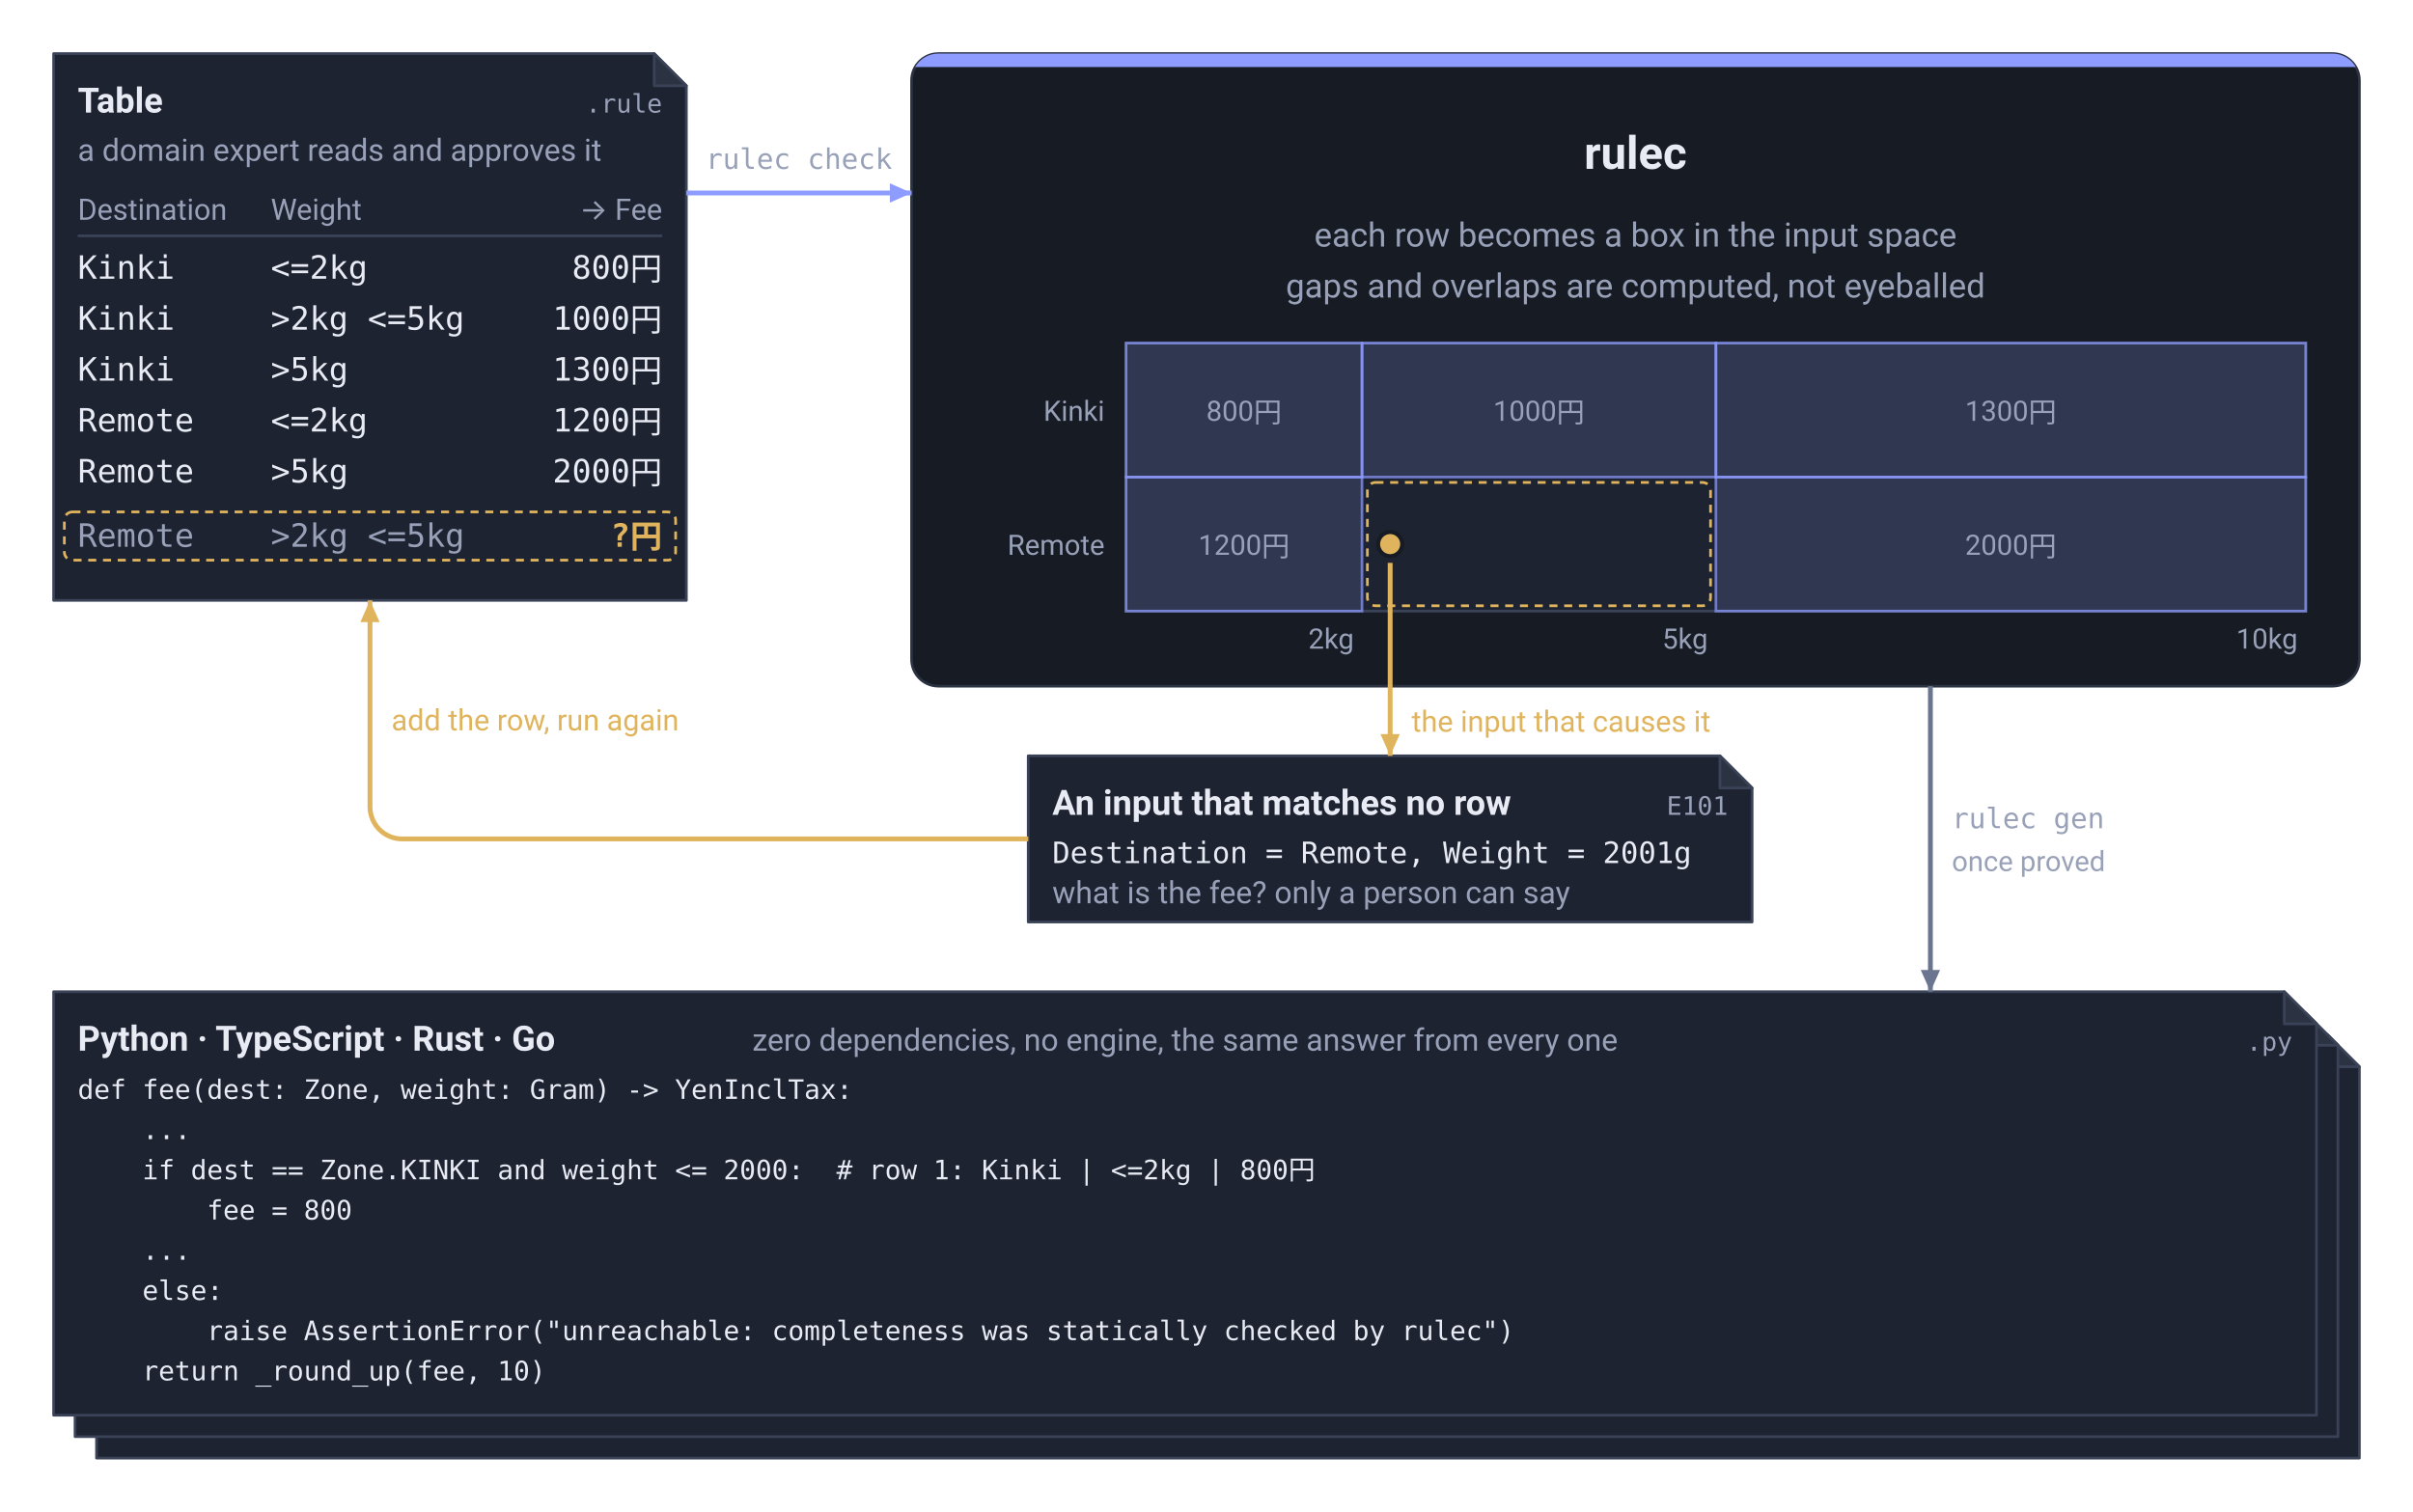
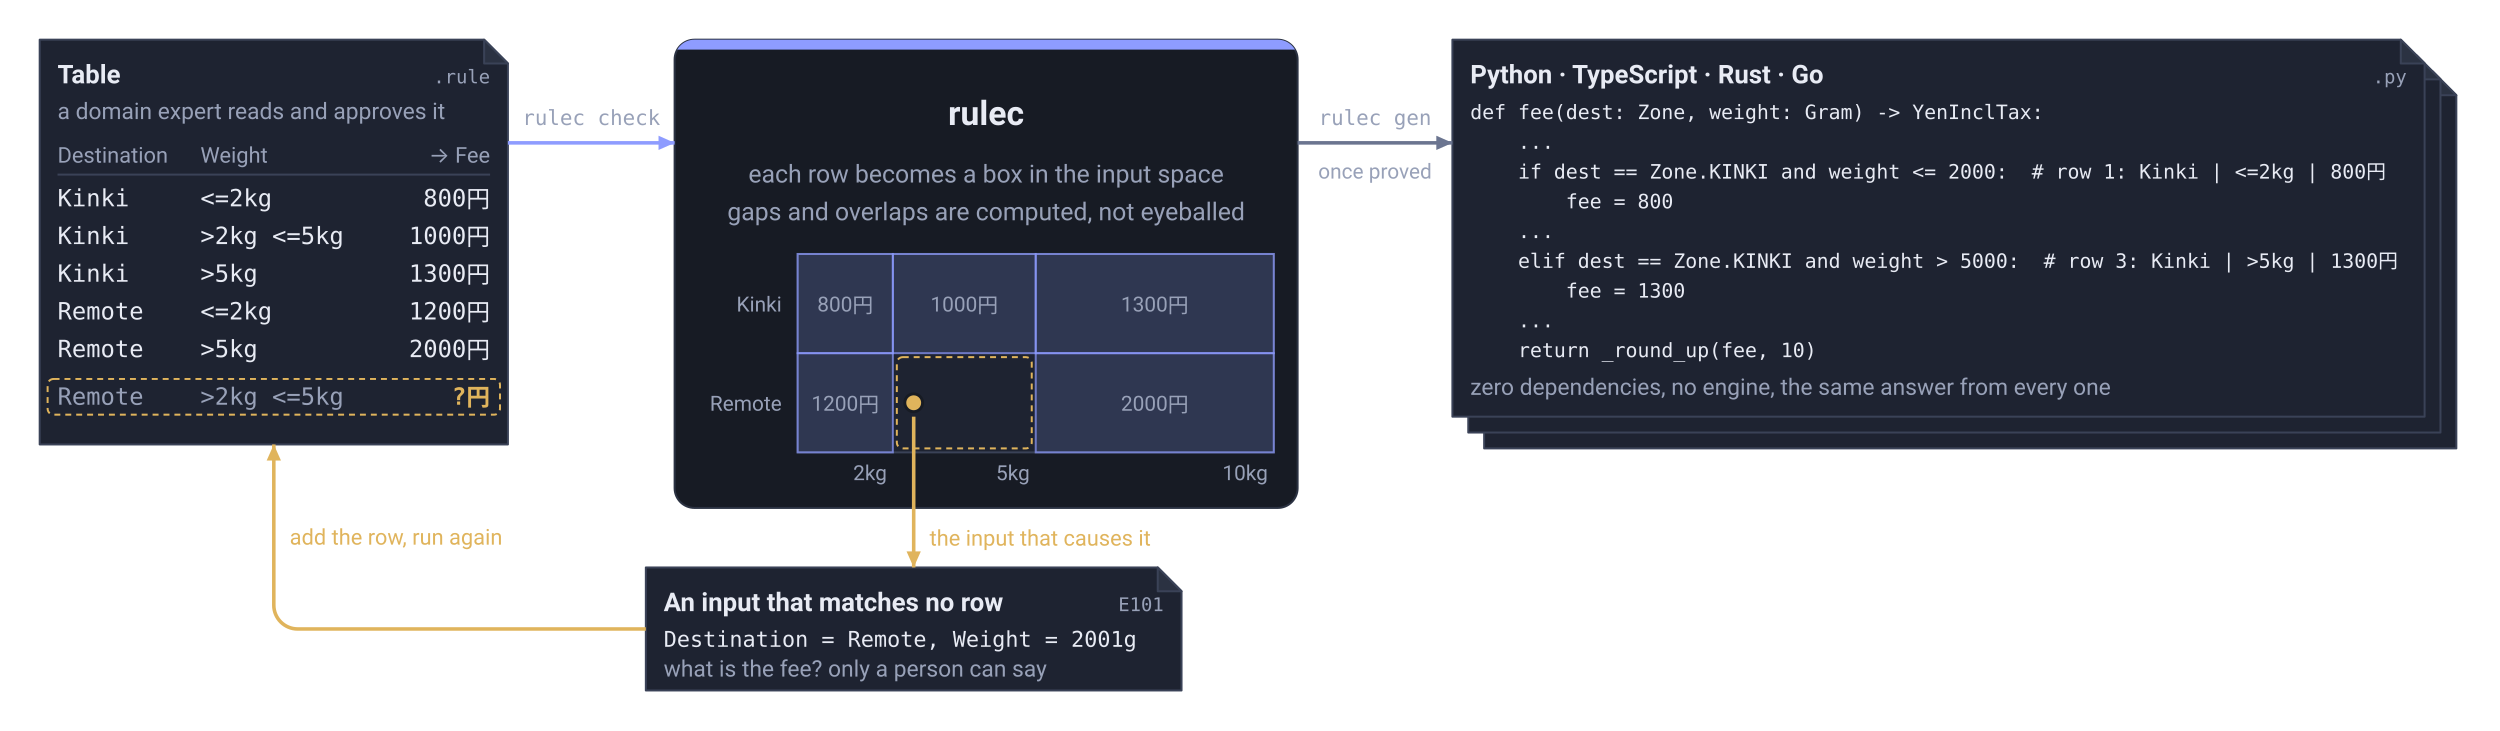
- <svg xmlns="http://www.w3.org/2000/svg" viewBox="0 0 900 564" role="img" aria-label="Write the table. rulec turns each row into a box in the input space and proves by computation that the boxes leave no gap and no overlap. If there is a gap, back comes the input that falls through it (Destination = Remote, Weight = 2001g): add the row and run again - only what the fee is takes a person. Only a proved table generates, and what comes out is dependency-free Python, TypeScript and Go." font-family="-apple-system, BlinkMacSystemFont, &quot;Hiragino Sans&quot;, &quot;Noto Sans JP&quot;, &quot;Yu Gothic&quot;, Meiryo, &quot;Segoe UI&quot;, Roboto, sans-serif">
+ <svg xmlns="http://www.w3.org/2000/svg" viewBox="0 0 1260 368" role="img" aria-label="Write the table. rulec turns each row into a box in the input space and proves by computation that the boxes leave no gap and no overlap. If there is a gap, back comes the input that falls through it (Destination = Remote, Weight = 2001g): add the row and run again - only what the fee is takes a person. Only a proved table generates, and what comes out is dependency-free Python, TypeScript and Go." font-family="-apple-system, BlinkMacSystemFont, &quot;Hiragino Sans&quot;, &quot;Noto Sans JP&quot;, &quot;Yu Gothic&quot;, Meiryo, &quot;Segoe UI&quot;, Roboto, sans-serif">
  <defs>
    <marker id="head-neutral" viewBox="0 0 10 10" refX="9" refY="5" markerWidth="9" markerHeight="9" markerUnits="userSpaceOnUse" orient="auto">
      <path d="M0,1 L9,5 L0,9 Z" fill="#6b7590" />
    </marker>
    <marker id="head-accent" viewBox="0 0 10 10" refX="9" refY="5" markerWidth="9" markerHeight="9" markerUnits="userSpaceOnUse" orient="auto">
      <path d="M0,1 L9,5 L0,9 Z" fill="#8e9cff" />
    </marker>
    <marker id="head-human" viewBox="0 0 10 10" refX="9" refY="5" markerWidth="9" markerHeight="9" markerUnits="userSpaceOnUse" orient="auto">
      <path d="M0,1 L9,5 L0,9 Z" fill="#e0b45c" />
    </marker>
  </defs>
  <path d="M20,20 H244 L256,32 V224 H20 Z" fill="#1e2331" stroke="#3a4257" stroke-linejoin="round" />
  <path d="M244,20 V32 H256 Z" fill="#2b3242" stroke="#3a4257" stroke-linejoin="round" />
  <text x="29" y="42" font-size="13" font-weight="600" text-anchor="start" fill="#e8ebf4">Table</text>
  <text x="247" y="42" font-size="9.5" font-weight="400" text-anchor="end" fill="#98a1b8" font-family="ui-monospace, SFMono-Regular, Menlo, Consolas, monospace">.rule</text>
  <text x="29" y="60" font-size="11.5" font-weight="400" text-anchor="start" fill="#98a1b8">a domain expert reads and approves it</text>
  <text x="29" y="82" font-size="11" font-weight="400" text-anchor="start" fill="#98a1b8">Destination</text>
  <text x="101" y="82" font-size="11" font-weight="400" text-anchor="start" fill="#98a1b8">Weight</text>
  <text x="247" y="82" font-size="11" font-weight="400" text-anchor="end" fill="#98a1b8">→ Fee</text>
  <line x1="29" y1="88" x2="247" y2="88" stroke="#3a4257" />
  <text x="29" y="104" font-size="12" font-weight="400" text-anchor="start" fill="#e8ebf4" font-family="ui-monospace, SFMono-Regular, Menlo, Consolas, monospace">Kinki</text>
  <text x="101" y="104" font-size="12" font-weight="400" text-anchor="start" fill="#e8ebf4" font-family="ui-monospace, SFMono-Regular, Menlo, Consolas, monospace">&lt;=2kg</text>
  <text x="247" y="104" font-size="12" font-weight="400" text-anchor="end" fill="#e8ebf4" font-family="ui-monospace, SFMono-Regular, Menlo, Consolas, monospace">800円</text>
  <text x="29" y="123" font-size="12" font-weight="400" text-anchor="start" fill="#e8ebf4" font-family="ui-monospace, SFMono-Regular, Menlo, Consolas, monospace">Kinki</text>
  <text x="101" y="123" font-size="12" font-weight="400" text-anchor="start" fill="#e8ebf4" font-family="ui-monospace, SFMono-Regular, Menlo, Consolas, monospace">&gt;2kg &lt;=5kg</text>
  <text x="247" y="123" font-size="12" font-weight="400" text-anchor="end" fill="#e8ebf4" font-family="ui-monospace, SFMono-Regular, Menlo, Consolas, monospace">1000円</text>
  <text x="29" y="142" font-size="12" font-weight="400" text-anchor="start" fill="#e8ebf4" font-family="ui-monospace, SFMono-Regular, Menlo, Consolas, monospace">Kinki</text>
  <text x="101" y="142" font-size="12" font-weight="400" text-anchor="start" fill="#e8ebf4" font-family="ui-monospace, SFMono-Regular, Menlo, Consolas, monospace">&gt;5kg</text>
  <text x="247" y="142" font-size="12" font-weight="400" text-anchor="end" fill="#e8ebf4" font-family="ui-monospace, SFMono-Regular, Menlo, Consolas, monospace">1300円</text>
  <text x="29" y="161" font-size="12" font-weight="400" text-anchor="start" fill="#e8ebf4" font-family="ui-monospace, SFMono-Regular, Menlo, Consolas, monospace">Remote</text>
  <text x="101" y="161" font-size="12" font-weight="400" text-anchor="start" fill="#e8ebf4" font-family="ui-monospace, SFMono-Regular, Menlo, Consolas, monospace">&lt;=2kg</text>
  <text x="247" y="161" font-size="12" font-weight="400" text-anchor="end" fill="#e8ebf4" font-family="ui-monospace, SFMono-Regular, Menlo, Consolas, monospace">1200円</text>
  <text x="29" y="180" font-size="12" font-weight="400" text-anchor="start" fill="#e8ebf4" font-family="ui-monospace, SFMono-Regular, Menlo, Consolas, monospace">Remote</text>
  <text x="101" y="180" font-size="12" font-weight="400" text-anchor="start" fill="#e8ebf4" font-family="ui-monospace, SFMono-Regular, Menlo, Consolas, monospace">&gt;5kg</text>
  <text x="247" y="180" font-size="12" font-weight="400" text-anchor="end" fill="#e8ebf4" font-family="ui-monospace, SFMono-Regular, Menlo, Consolas, monospace">2000円</text>
  <rect x="24" y="191" width="228" height="18" rx="3" fill="none" stroke="#e0b45c" stroke-width="1" stroke-dasharray="3 2.5" />
  <text x="29" y="204" font-size="12" font-weight="400" text-anchor="start" fill="#98a1b8" font-family="ui-monospace, SFMono-Regular, Menlo, Consolas, monospace">Remote</text>
  <text x="101" y="204" font-size="12" font-weight="400" text-anchor="start" fill="#98a1b8" font-family="ui-monospace, SFMono-Regular, Menlo, Consolas, monospace">&gt;2kg &lt;=5kg</text>
  <text x="247" y="204" font-size="12" font-weight="600" text-anchor="end" fill="#e0b45c" font-family="ui-monospace, SFMono-Regular, Menlo, Consolas, monospace">?円</text>
  <clipPath id="clip-rulec">
-     <rect x="340" y="20" width="540" height="236" rx="10" />
+     <rect x="340" y="20" width="314" height="236" rx="10" />
  </clipPath>
-   <rect x="340" y="20" width="540" height="236" rx="10" fill="#171b24" stroke="#2b3242" />
-   <rect x="340" y="20" width="540" height="5" fill="#8e9cff" clip-path="url(#clip-rulec)" />
-   <text x="610.0" y="63" font-size="17" font-weight="700" text-anchor="middle" fill="#e8ebf4">rulec</text>
-   <text x="610.0" y="92" font-size="12.5" font-weight="400" text-anchor="middle" fill="#98a1b8">each row becomes a box in the input space</text>
-   <text x="610.0" y="111" font-size="12.5" font-weight="400" text-anchor="middle" fill="#98a1b8">gaps and overlaps are computed, not eyeballed</text>
-   <rect x="420.0" y="128" width="440" height="100" fill="#1e2331" stroke="#3a4257" />
-   <rect x="420.0" y="128.0" width="88.0" height="50.0" fill="#8e9cff" fill-opacity="0.16" stroke="#8e9cff" stroke-opacity="0.7" />
-   <text x="464.0" y="157.0" font-size="10.5" font-weight="400" text-anchor="middle" fill="#98a1b8">800円</text>
-   <rect x="508.0" y="128.0" width="132.0" height="50.0" fill="#8e9cff" fill-opacity="0.16" stroke="#8e9cff" stroke-opacity="0.7" />
-   <text x="574.0" y="157.0" font-size="10.5" font-weight="400" text-anchor="middle" fill="#98a1b8">1000円</text>
-   <rect x="640.0" y="128.0" width="220.0" height="50.0" fill="#8e9cff" fill-opacity="0.16" stroke="#8e9cff" stroke-opacity="0.7" />
-   <text x="750.0" y="157.0" font-size="10.5" font-weight="400" text-anchor="middle" fill="#98a1b8">1300円</text>
-   <rect x="420.0" y="178.0" width="88.0" height="50.0" fill="#8e9cff" fill-opacity="0.16" stroke="#8e9cff" stroke-opacity="0.7" />
-   <text x="464.0" y="207.0" font-size="10.5" font-weight="400" text-anchor="middle" fill="#98a1b8">1200円</text>
-   <rect x="640.0" y="178.0" width="220.0" height="50.0" fill="#8e9cff" fill-opacity="0.16" stroke="#8e9cff" stroke-opacity="0.7" />
-   <text x="750.0" y="207.0" font-size="10.5" font-weight="400" text-anchor="middle" fill="#98a1b8">2000円</text>
-   <rect x="510.0" y="180.0" width="128.0" height="46.0" rx="3" fill="none" stroke="#e0b45c" stroke-width="1" stroke-dasharray="3 2.5" />
-   <text x="412.0" y="157.0" font-size="10.5" font-weight="400" text-anchor="end" fill="#98a1b8">Kinki</text>
-   <text x="412.0" y="207.0" font-size="10.5" font-weight="400" text-anchor="end" fill="#98a1b8">Remote</text>
-   <text x="505.0" y="242" font-size="10.5" font-weight="400" text-anchor="end" fill="#98a1b8">2kg</text>
-   <text x="637.0" y="242" font-size="10.5" font-weight="400" text-anchor="end" fill="#98a1b8">5kg</text>
-   <text x="857.0" y="242" font-size="10.5" font-weight="400" text-anchor="end" fill="#98a1b8">10kg</text>
-   <circle cx="518.5" cy="203.0" r="4.5" fill="#e0b45c" stroke="#171b24" stroke-width="1.5" />
-   <path d="M36,386 H868 L880,398 V544 H36 Z" fill="#1e2331" stroke="#3a4257" stroke-linejoin="round" />
-   <path d="M868,386 V398 H880 Z" fill="#2b3242" stroke="#3a4257" stroke-linejoin="round" />
-   <path d="M28,378 H860 L872,390 V536 H28 Z" fill="#1e2331" stroke="#3a4257" stroke-linejoin="round" />
-   <path d="M860,378 V390 H872 Z" fill="#2b3242" stroke="#3a4257" stroke-linejoin="round" />
-   <path d="M20,370 H852 L864,382 V528 H20 Z" fill="#1e2331" stroke="#3a4257" stroke-linejoin="round" />
-   <path d="M852,370 V382 H864 Z" fill="#2b3242" stroke="#3a4257" stroke-linejoin="round" />
-   <text x="29" y="392" font-size="13" font-weight="600" text-anchor="start" fill="#e8ebf4">Python · TypeScript · Rust · Go</text>
-   <text x="855" y="392" font-size="9.5" font-weight="400" text-anchor="end" fill="#98a1b8" font-family="ui-monospace, SFMono-Regular, Menlo, Consolas, monospace">.py</text>
-   <text x="442.0" y="392" font-size="11.5" font-weight="400" text-anchor="middle" fill="#98a1b8">zero dependencies, no engine, the same answer from every one</text>
-   <text x="29" y="410" font-size="10" font-weight="400" text-anchor="start" fill="#e8ebf4" font-family="ui-monospace, SFMono-Regular, Menlo, Consolas, monospace" xml:space="preserve" style="white-space:pre">def fee(dest: Zone, weight: Gram) -&gt; YenInclTax:</text>
-   <text x="29" y="425" font-size="10" font-weight="400" text-anchor="start" fill="#e8ebf4" font-family="ui-monospace, SFMono-Regular, Menlo, Consolas, monospace" xml:space="preserve" style="white-space:pre">    ...</text>
-   <text x="29" y="440" font-size="10" font-weight="400" text-anchor="start" fill="#e8ebf4" font-family="ui-monospace, SFMono-Regular, Menlo, Consolas, monospace" xml:space="preserve" style="white-space:pre">    if dest == Zone.KINKI and weight &lt;= 2000:  # row 1: Kinki | &lt;=2kg | 800円</text>
-   <text x="29" y="455" font-size="10" font-weight="400" text-anchor="start" fill="#e8ebf4" font-family="ui-monospace, SFMono-Regular, Menlo, Consolas, monospace" xml:space="preserve" style="white-space:pre">        fee = 800</text>
-   <text x="29" y="470" font-size="10" font-weight="400" text-anchor="start" fill="#e8ebf4" font-family="ui-monospace, SFMono-Regular, Menlo, Consolas, monospace" xml:space="preserve" style="white-space:pre">    ...</text>
-   <text x="29" y="485" font-size="10" font-weight="400" text-anchor="start" fill="#e8ebf4" font-family="ui-monospace, SFMono-Regular, Menlo, Consolas, monospace" xml:space="preserve" style="white-space:pre">    else:</text>
-   <text x="29" y="500" font-size="10" font-weight="400" text-anchor="start" fill="#e8ebf4" font-family="ui-monospace, SFMono-Regular, Menlo, Consolas, monospace" xml:space="preserve" style="white-space:pre">        raise AssertionError("unreachable: completeness was statically checked by rulec")</text>
-   <text x="29" y="515" font-size="10" font-weight="400" text-anchor="start" fill="#e8ebf4" font-family="ui-monospace, SFMono-Regular, Menlo, Consolas, monospace" xml:space="preserve" style="white-space:pre">    return _round_up(fee, 10)</text>
-   <path d="M383.5,282 H641.5 L653.5,294 V344 H383.5 Z" fill="#1e2331" stroke="#3a4257" stroke-linejoin="round" />
-   <path d="M641.5,282 V294 H653.5 Z" fill="#2b3242" stroke="#3a4257" stroke-linejoin="round" />
-   <text x="392.5" y="304" font-size="13" font-weight="600" text-anchor="start" fill="#e8ebf4">An input that matches no row</text>
-   <text x="644.5" y="304" font-size="9.5" font-weight="400" text-anchor="end" fill="#98a1b8" font-family="ui-monospace, SFMono-Regular, Menlo, Consolas, monospace">E101</text>
-   <text x="392.5" y="322" font-size="11" font-weight="400" text-anchor="start" fill="#e8ebf4" font-family="ui-monospace, SFMono-Regular, Menlo, Consolas, monospace">Destination = Remote, Weight = 2001g</text>
-   <text x="392.5" y="337" font-size="11.5" font-weight="400" text-anchor="start" fill="#98a1b8">what is the fee? only a person can say</text>
+   <rect x="340" y="20" width="314" height="236" rx="10" fill="#171b24" stroke="#2b3242" />
+   <rect x="340" y="20" width="314" height="5" fill="#8e9cff" clip-path="url(#clip-rulec)" />
+   <text x="497.0" y="63" font-size="17" font-weight="700" text-anchor="middle" fill="#e8ebf4">rulec</text>
+   <text x="497.0" y="92" font-size="12.5" font-weight="400" text-anchor="middle" fill="#98a1b8">each row becomes a box in the input space</text>
+   <text x="497.0" y="111" font-size="12.5" font-weight="400" text-anchor="middle" fill="#98a1b8">gaps and overlaps are computed, not eyeballed</text>
+   <rect x="402" y="128" width="240" height="100" fill="#1e2331" stroke="#3a4257" />
+   <rect x="402.0" y="128.0" width="48.0" height="50.0" fill="#8e9cff" fill-opacity="0.16" stroke="#8e9cff" stroke-opacity="0.7" />
+   <text x="426.0" y="157.0" font-size="10.5" font-weight="400" text-anchor="middle" fill="#98a1b8">800円</text>
+   <rect x="450.0" y="128.0" width="72.0" height="50.0" fill="#8e9cff" fill-opacity="0.16" stroke="#8e9cff" stroke-opacity="0.7" />
+   <text x="486.0" y="157.0" font-size="10.5" font-weight="400" text-anchor="middle" fill="#98a1b8">1000円</text>
+   <rect x="522.0" y="128.0" width="120.0" height="50.0" fill="#8e9cff" fill-opacity="0.16" stroke="#8e9cff" stroke-opacity="0.7" />
+   <text x="582.0" y="157.0" font-size="10.5" font-weight="400" text-anchor="middle" fill="#98a1b8">1300円</text>
+   <rect x="402.0" y="178.0" width="48.0" height="50.0" fill="#8e9cff" fill-opacity="0.16" stroke="#8e9cff" stroke-opacity="0.7" />
+   <text x="426.0" y="207.0" font-size="10.5" font-weight="400" text-anchor="middle" fill="#98a1b8">1200円</text>
+   <rect x="522.0" y="178.0" width="120.0" height="50.0" fill="#8e9cff" fill-opacity="0.16" stroke="#8e9cff" stroke-opacity="0.7" />
+   <text x="582.0" y="207.0" font-size="10.5" font-weight="400" text-anchor="middle" fill="#98a1b8">2000円</text>
+   <rect x="452.0" y="180.0" width="68.0" height="46.0" rx="3" fill="none" stroke="#e0b45c" stroke-width="1" stroke-dasharray="3 2.5" />
+   <text x="394" y="157.0" font-size="10.5" font-weight="400" text-anchor="end" fill="#98a1b8">Kinki</text>
+   <text x="394" y="207.0" font-size="10.5" font-weight="400" text-anchor="end" fill="#98a1b8">Remote</text>
+   <text x="447.0" y="242" font-size="10.5" font-weight="400" text-anchor="end" fill="#98a1b8">2kg</text>
+   <text x="519.0" y="242" font-size="10.5" font-weight="400" text-anchor="end" fill="#98a1b8">5kg</text>
+   <text x="639.0" y="242" font-size="10.5" font-weight="400" text-anchor="end" fill="#98a1b8">10kg</text>
+   <circle cx="460.5" cy="203.0" r="4.5" fill="#e0b45c" stroke="#171b24" stroke-width="1.5" />
+   <path d="M748,36 H1226 L1238,48 V226 H748 Z" fill="#1e2331" stroke="#3a4257" stroke-linejoin="round" />
+   <path d="M1226,36 V48 H1238 Z" fill="#2b3242" stroke="#3a4257" stroke-linejoin="round" />
+   <path d="M740,28 H1218 L1230,40 V218 H740 Z" fill="#1e2331" stroke="#3a4257" stroke-linejoin="round" />
+   <path d="M1218,28 V40 H1230 Z" fill="#2b3242" stroke="#3a4257" stroke-linejoin="round" />
+   <path d="M732,20 H1210 L1222,32 V210 H732 Z" fill="#1e2331" stroke="#3a4257" stroke-linejoin="round" />
+   <path d="M1210,20 V32 H1222 Z" fill="#2b3242" stroke="#3a4257" stroke-linejoin="round" />
+   <text x="741" y="42" font-size="13" font-weight="600" text-anchor="start" fill="#e8ebf4">Python · TypeScript · Rust · Go</text>
+   <text x="1213" y="42" font-size="9.5" font-weight="400" text-anchor="end" fill="#98a1b8" font-family="ui-monospace, SFMono-Regular, Menlo, Consolas, monospace">.py</text>
+   <text x="741" y="60" font-size="10" font-weight="400" text-anchor="start" fill="#e8ebf4" font-family="ui-monospace, SFMono-Regular, Menlo, Consolas, monospace" xml:space="preserve" style="white-space:pre">def fee(dest: Zone, weight: Gram) -&gt; YenInclTax:</text>
+   <text x="741" y="75" font-size="10" font-weight="400" text-anchor="start" fill="#e8ebf4" font-family="ui-monospace, SFMono-Regular, Menlo, Consolas, monospace" xml:space="preserve" style="white-space:pre">    ...</text>
+   <text x="741" y="90" font-size="10" font-weight="400" text-anchor="start" fill="#e8ebf4" font-family="ui-monospace, SFMono-Regular, Menlo, Consolas, monospace" xml:space="preserve" style="white-space:pre">    if dest == Zone.KINKI and weight &lt;= 2000:  # row 1: Kinki | &lt;=2kg | 800円</text>
+   <text x="741" y="105" font-size="10" font-weight="400" text-anchor="start" fill="#e8ebf4" font-family="ui-monospace, SFMono-Regular, Menlo, Consolas, monospace" xml:space="preserve" style="white-space:pre">        fee = 800</text>
+   <text x="741" y="120" font-size="10" font-weight="400" text-anchor="start" fill="#e8ebf4" font-family="ui-monospace, SFMono-Regular, Menlo, Consolas, monospace" xml:space="preserve" style="white-space:pre">    ...</text>
+   <text x="741" y="135" font-size="10" font-weight="400" text-anchor="start" fill="#e8ebf4" font-family="ui-monospace, SFMono-Regular, Menlo, Consolas, monospace" xml:space="preserve" style="white-space:pre">    elif dest == Zone.KINKI and weight &gt; 5000:  # row 3: Kinki | &gt;5kg | 1300円</text>
+   <text x="741" y="150" font-size="10" font-weight="400" text-anchor="start" fill="#e8ebf4" font-family="ui-monospace, SFMono-Regular, Menlo, Consolas, monospace" xml:space="preserve" style="white-space:pre">        fee = 1300</text>
+   <text x="741" y="165" font-size="10" font-weight="400" text-anchor="start" fill="#e8ebf4" font-family="ui-monospace, SFMono-Regular, Menlo, Consolas, monospace" xml:space="preserve" style="white-space:pre">    ...</text>
+   <text x="741" y="180" font-size="10" font-weight="400" text-anchor="start" fill="#e8ebf4" font-family="ui-monospace, SFMono-Regular, Menlo, Consolas, monospace" xml:space="preserve" style="white-space:pre">    return _round_up(fee, 10)</text>
+   <text x="741" y="199" font-size="11.5" font-weight="400" text-anchor="start" fill="#98a1b8">zero dependencies, no engine, the same answer from every one</text>
+   <path d="M325.5,286 H583.5 L595.5,298 V348 H325.5 Z" fill="#1e2331" stroke="#3a4257" stroke-linejoin="round" />
+   <path d="M583.5,286 V298 H595.5 Z" fill="#2b3242" stroke="#3a4257" stroke-linejoin="round" />
+   <text x="334.5" y="308" font-size="13" font-weight="600" text-anchor="start" fill="#e8ebf4">An input that matches no row</text>
+   <text x="586.5" y="308" font-size="9.5" font-weight="400" text-anchor="end" fill="#98a1b8" font-family="ui-monospace, SFMono-Regular, Menlo, Consolas, monospace">E101</text>
+   <text x="334.5" y="326" font-size="11" font-weight="400" text-anchor="start" fill="#e8ebf4" font-family="ui-monospace, SFMono-Regular, Menlo, Consolas, monospace">Destination = Remote, Weight = 2001g</text>
+   <text x="334.5" y="341" font-size="11.5" font-weight="400" text-anchor="start" fill="#98a1b8">what is the fee? only a person can say</text>
  <line x1="256" y1="72" x2="340" y2="72" stroke="#8e9cff" stroke-width="1.8" marker-end="url(#head-accent)" />
  <text x="298.0" y="63" font-size="10.5" font-weight="400" text-anchor="middle" fill="#98a1b8" font-family="ui-monospace, SFMono-Regular, Menlo, Consolas, monospace">rulec check</text>
-   <line x1="518.5" y1="210.0" x2="518.5" y2="282" stroke="#e0b45c" stroke-width="1.8" marker-end="url(#head-human)" />
-   <text x="526.5" y="273.0" font-size="11" font-weight="400" text-anchor="start" fill="#e0b45c">the input that causes it</text>
-   <line x1="720" y1="256" x2="720" y2="370" stroke="#6b7590" stroke-width="1.8" marker-end="url(#head-neutral)" />
-   <text x="728" y="309.0" font-size="10.5" font-weight="400" text-anchor="start" fill="#98a1b8" font-family="ui-monospace, SFMono-Regular, Menlo, Consolas, monospace">rulec gen</text>
-   <text x="728" y="325.0" font-size="10.5" font-weight="400" text-anchor="start" fill="#98a1b8">once proved</text>
-   <path d="M383.5,313.0 H150.0 A12,12 0 0 1 138.0,301.0 V224" fill="none" stroke="#e0b45c" stroke-width="1.8" marker-end="url(#head-human)" />
-   <text x="146.0" y="272.5" font-size="11" font-weight="400" text-anchor="start" fill="#e0b45c">add the row, run again</text>
+   <line x1="654" y1="72" x2="732" y2="72" stroke="#6b7590" stroke-width="1.8" marker-end="url(#head-neutral)" />
+   <text x="693.0" y="63" font-size="10.5" font-weight="400" text-anchor="middle" fill="#98a1b8" font-family="ui-monospace, SFMono-Regular, Menlo, Consolas, monospace">rulec gen</text>
+   <text x="693.0" y="90" font-size="10.5" font-weight="400" text-anchor="middle" fill="#98a1b8">once proved</text>
+   <line x1="460.5" y1="210.0" x2="460.5" y2="286" stroke="#e0b45c" stroke-width="1.8" marker-end="url(#head-human)" />
+   <text x="468.5" y="275.0" font-size="11" font-weight="400" text-anchor="start" fill="#e0b45c">the input that causes it</text>
+   <path d="M325.5,317.0 H150.0 A12,12 0 0 1 138.0,305.0 V224" fill="none" stroke="#e0b45c" stroke-width="1.8" marker-end="url(#head-human)" />
+   <text x="146.0" y="274.5" font-size="11" font-weight="400" text-anchor="start" fill="#e0b45c">add the row, run again</text>
</svg>
